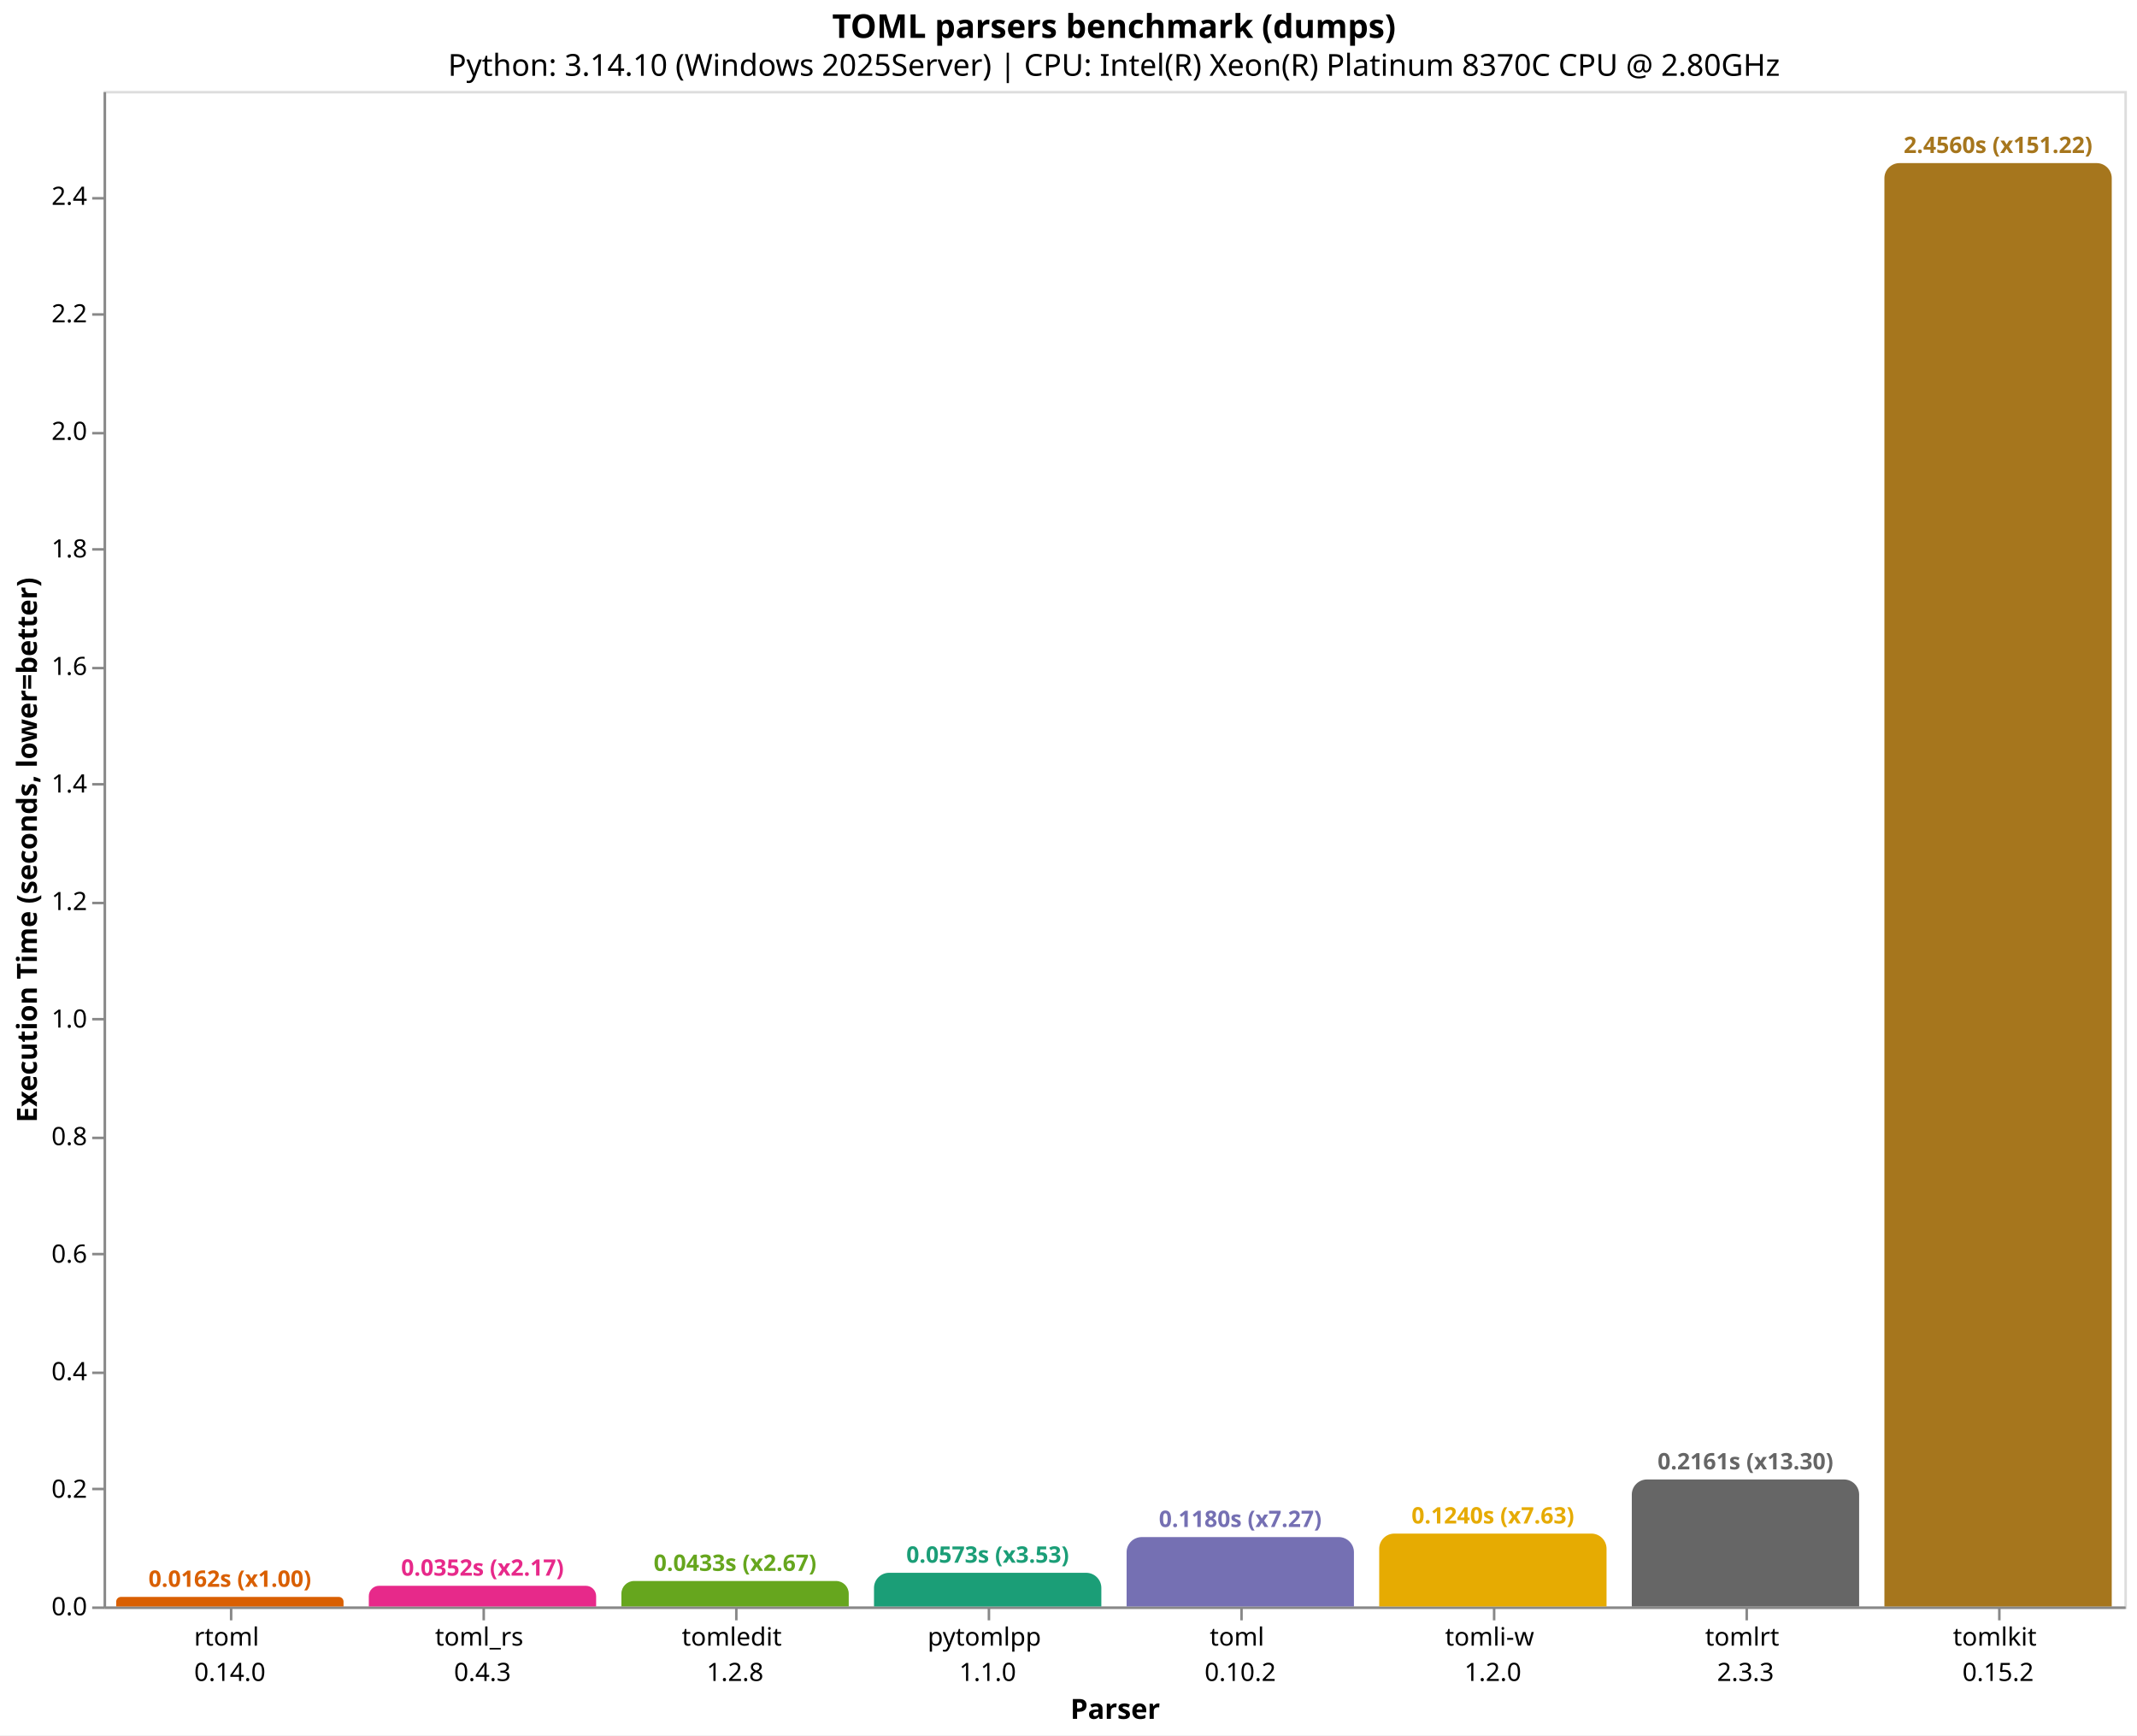
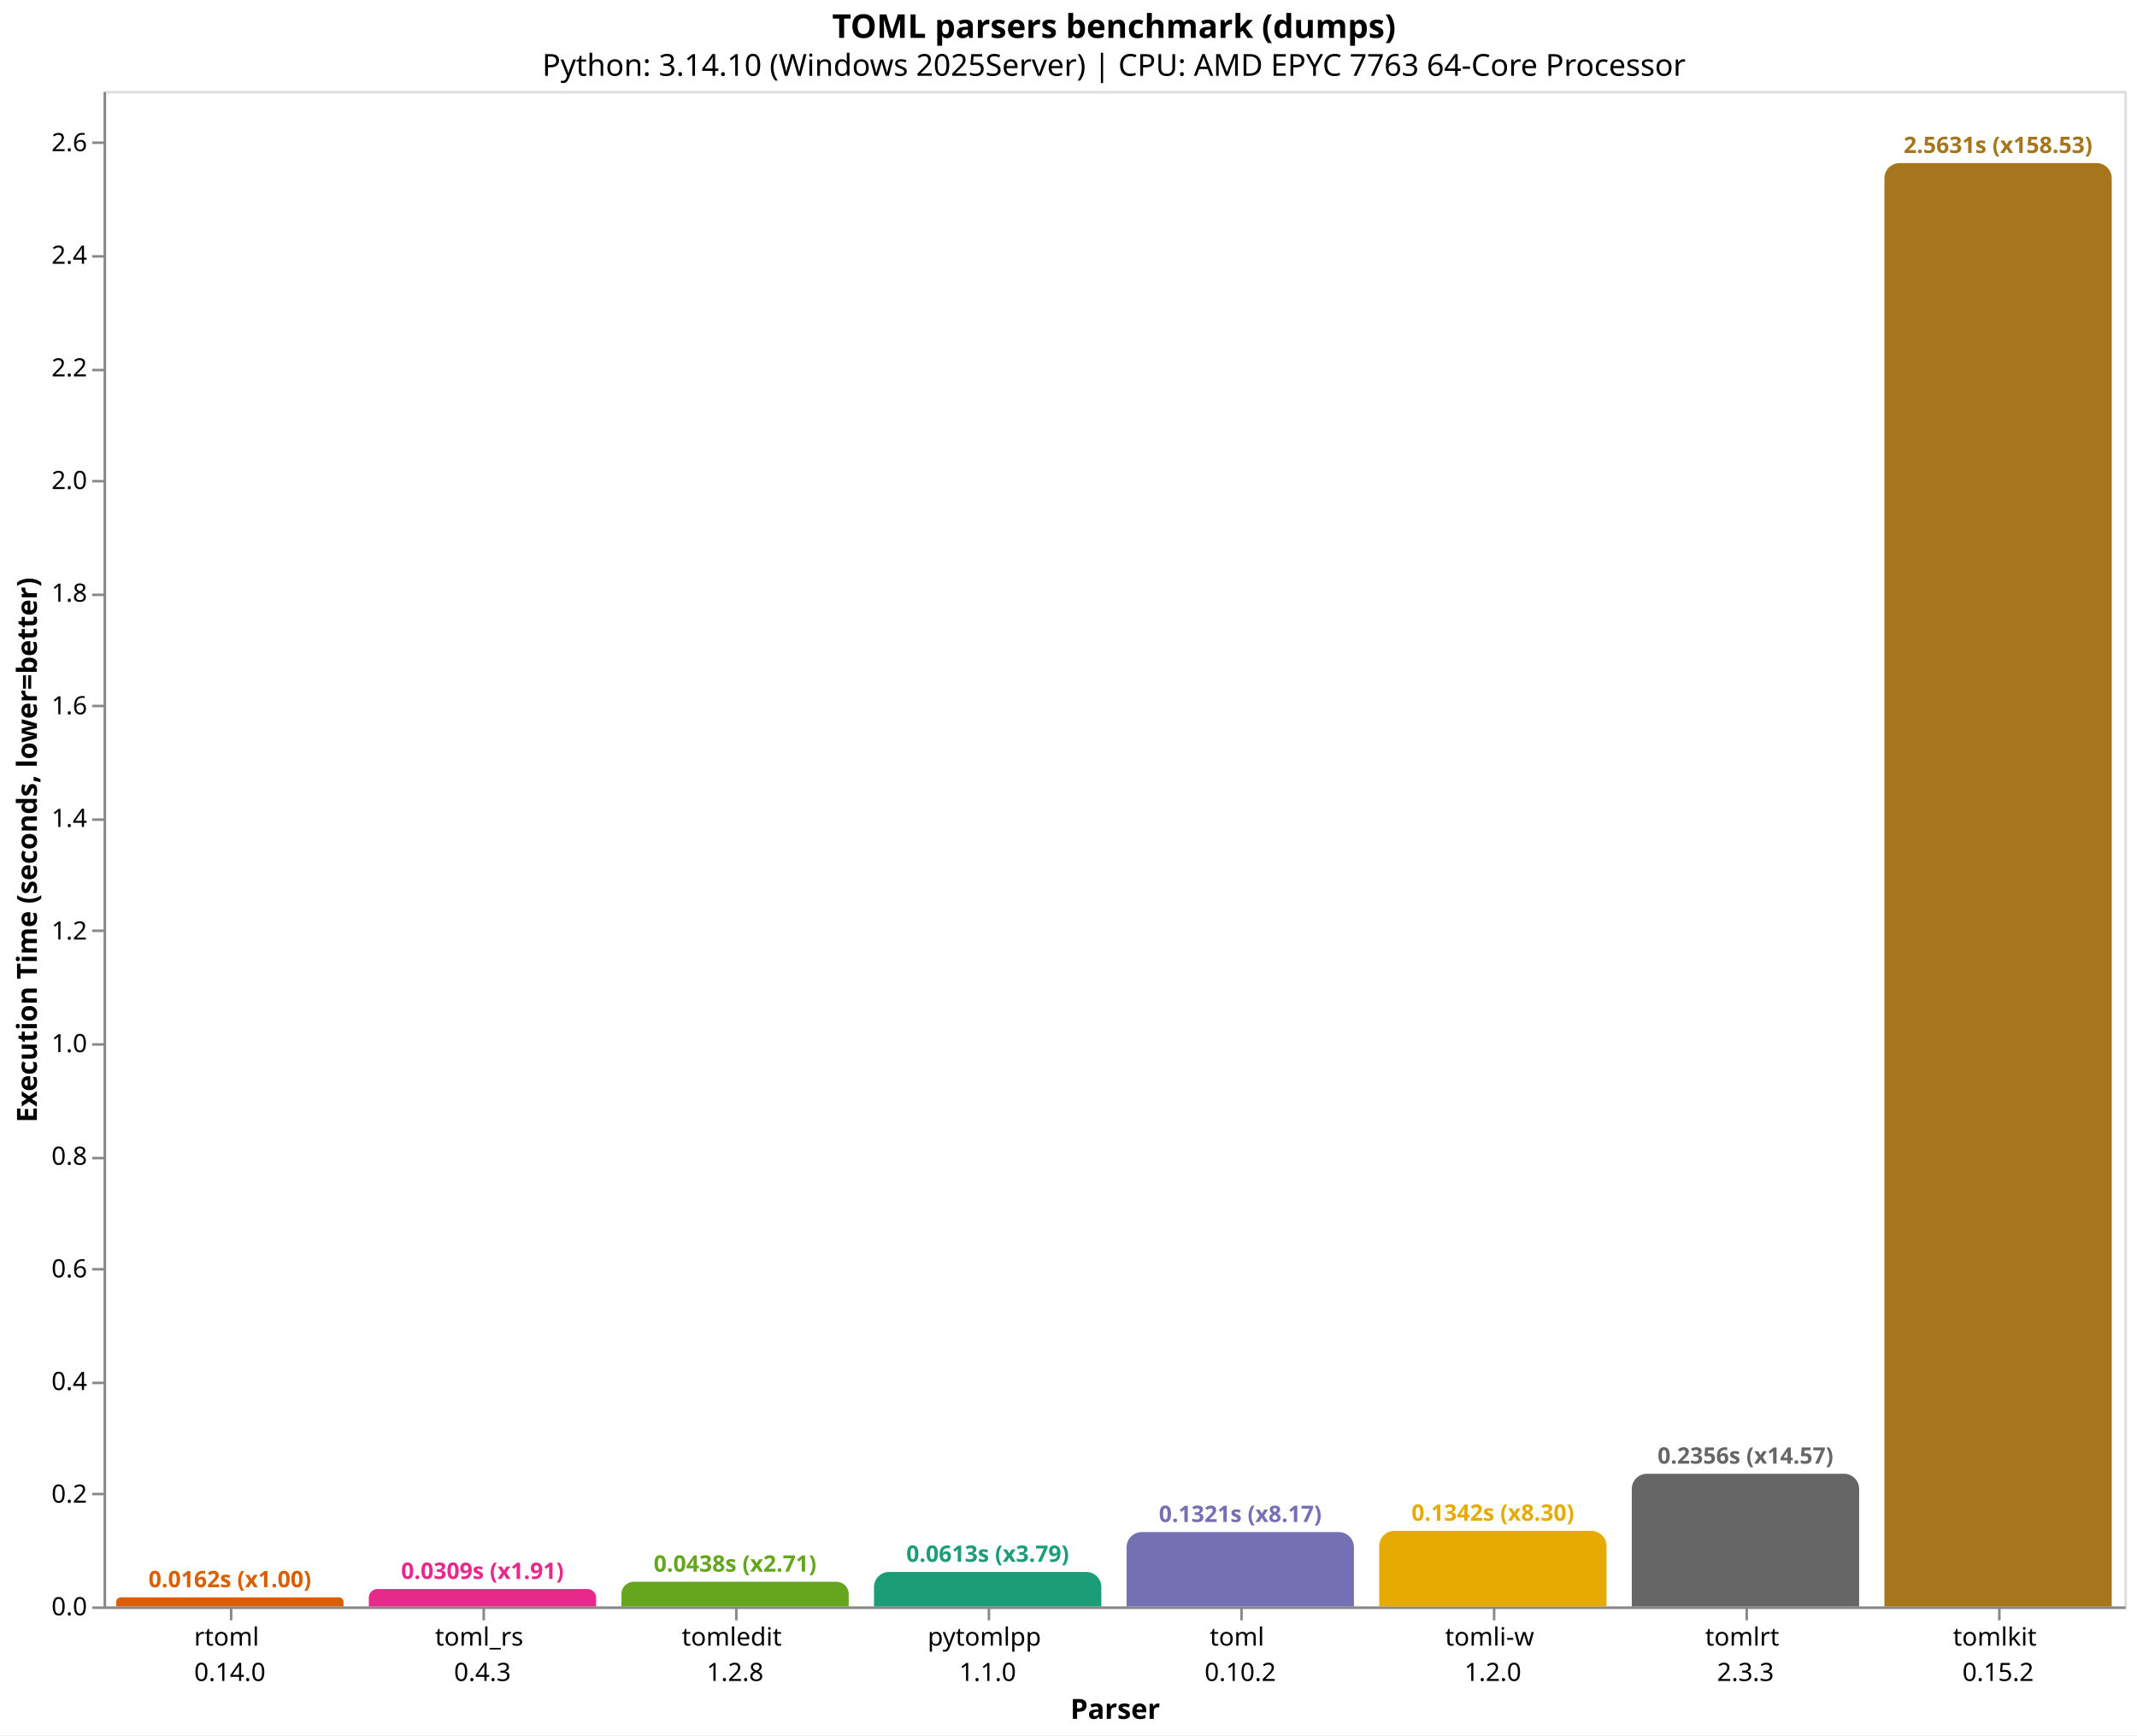
<svg xmlns="http://www.w3.org/2000/svg" version="1.1" class="marks" width="846" height="687" viewBox="0 0 846 687">
  <rect width="846" height="687" fill="white" />
  <g fill="none" stroke-miterlimit="10" transform="translate(41,36)">
    <g class="mark-group role-frame root" role="graphics-object" aria-roledescription="group mark container">
      <g transform="translate(0,0)">
        <path class="background" aria-hidden="true" d="M0.5,0.5h800v600h-800Z" stroke="#ddd" />
        <g>
          <g class="mark-group role-axis" role="graphics-symbol" aria-roledescription="axis" aria-label="X-axis titled 'Parser' for a discrete scale with 8 values: rtoml&#10;0.14.0, toml_rs&#10;0.4.3, tomledit&#10;1.2.8, pytomlpp&#10;1.1.0, toml&#10;0.10.2, ending with tomlkit&#10;0.15.2">
            <g transform="translate(0.5,600.5)">
              <path class="background" aria-hidden="true" d="M0,0h0v0h0Z" pointer-events="none" />
              <g>
                <g class="mark-rule role-axis-tick" pointer-events="none">
                  <line transform="translate(50,0)" x2="0" y2="5" stroke="#888" stroke-width="1" opacity="1" />
                  <line transform="translate(150,0)" x2="0" y2="5" stroke="#888" stroke-width="1" opacity="1" />
                  <line transform="translate(250,0)" x2="0" y2="5" stroke="#888" stroke-width="1" opacity="1" />
                  <line transform="translate(350,0)" x2="0" y2="5" stroke="#888" stroke-width="1" opacity="1" />
                  <line transform="translate(450,0)" x2="0" y2="5" stroke="#888" stroke-width="1" opacity="1" />
                  <line transform="translate(550,0)" x2="0" y2="5" stroke="#888" stroke-width="1" opacity="1" />
                  <line transform="translate(650,0)" x2="0" y2="5" stroke="#888" stroke-width="1" opacity="1" />
                  <line transform="translate(750,0)" x2="0" y2="5" stroke="#888" stroke-width="1" opacity="1" />
                </g>
                <g class="mark-text role-axis-label" pointer-events="none">
                  <text text-anchor="middle" transform="translate(49.5,15)" font-family="sans-serif" font-size="10px" fill="#000" opacity="1">
                    <tspan>rtoml</tspan>
                    <tspan x="0" dy="14">0.14.0</tspan>
                  </text>
                  <text text-anchor="middle" transform="translate(149.5,15)" font-family="sans-serif" font-size="10px" fill="#000" opacity="1">
                    <tspan>toml_rs</tspan>
                    <tspan x="0" dy="14">0.4.3</tspan>
                  </text>
                  <text text-anchor="middle" transform="translate(249.5,15)" font-family="sans-serif" font-size="10px" fill="#000" opacity="1">
                    <tspan>tomledit</tspan>
                    <tspan x="0" dy="14">1.2.8</tspan>
                  </text>
                  <text text-anchor="middle" transform="translate(349.5,15)" font-family="sans-serif" font-size="10px" fill="#000" opacity="1">
                    <tspan>pytomlpp</tspan>
                    <tspan x="0" dy="14">1.1.0</tspan>
                  </text>
                  <text text-anchor="middle" transform="translate(449.5,15)" font-family="sans-serif" font-size="10px" fill="#000" opacity="1">
                    <tspan>toml</tspan>
                    <tspan x="0" dy="14">0.10.2</tspan>
                  </text>
                  <text text-anchor="middle" transform="translate(549.5,15)" font-family="sans-serif" font-size="10px" fill="#000" opacity="1">
                    <tspan>tomli-w</tspan>
                    <tspan x="0" dy="14">1.2.0</tspan>
                  </text>
                  <text text-anchor="middle" transform="translate(649.5,15)" font-family="sans-serif" font-size="10px" fill="#000" opacity="1">
                    <tspan>tomlrt</tspan>
                    <tspan x="0" dy="14">2.3.3</tspan>
                  </text>
                  <text text-anchor="middle" transform="translate(749.5,15)" font-family="sans-serif" font-size="10px" fill="#000" opacity="1">
                    <tspan>tomlkit</tspan>
                    <tspan x="0" dy="14">0.15.2</tspan>
                  </text>
                </g>
                <g class="mark-rule role-axis-domain" pointer-events="none">
                  <line transform="translate(0,0)" x2="800" y2="0" stroke="#888" stroke-width="1" opacity="1" />
                </g>
                <g class="mark-text role-axis-title" pointer-events="none">
                  <text text-anchor="middle" transform="translate(400,44)" font-family="sans-serif" font-size="11px" font-weight="bold" fill="#000" opacity="1">Parser</text>
                </g>
              </g>
              <path class="foreground" aria-hidden="true" d="" pointer-events="none" display="none" />
            </g>
          </g>
-           <g class="mark-group role-axis" role="graphics-symbol" aria-roledescription="axis" aria-label="Y-axis titled 'Execution Time (seconds, lower=better)' for a linear scale with values from 0.0 to 2.6">
+           <g class="mark-group role-axis" role="graphics-symbol" aria-roledescription="axis" aria-label="Y-axis titled 'Execution Time (seconds, lower=better)' for a linear scale with values from 0.0 to 2.7">
            <g transform="translate(0.5,0.5)">
              <path class="background" aria-hidden="true" d="M0,0h0v0h0Z" pointer-events="none" />
              <g>
                <g class="mark-rule role-axis-tick" pointer-events="none">
                  <line transform="translate(0,600)" x2="-5" y2="0" stroke="#888" stroke-width="1" opacity="1" />
-                   <line transform="translate(0,553)" x2="-5" y2="0" stroke="#888" stroke-width="1" opacity="1" />
-                   <line transform="translate(0,507)" x2="-5" y2="0" stroke="#888" stroke-width="1" opacity="1" />
-                   <line transform="translate(0,460)" x2="-5" y2="0" stroke="#888" stroke-width="1" opacity="1" />
-                   <line transform="translate(0,414)" x2="-5" y2="0" stroke="#888" stroke-width="1" opacity="1" />
-                   <line transform="translate(0,367)" x2="-5" y2="0" stroke="#888" stroke-width="1" opacity="1" />
-                   <line transform="translate(0,321)" x2="-5" y2="0" stroke="#888" stroke-width="1" opacity="1" />
-                   <line transform="translate(0,274)" x2="-5" y2="0" stroke="#888" stroke-width="1" opacity="1" />
-                   <line transform="translate(0,228)" x2="-5" y2="0" stroke="#888" stroke-width="1" opacity="1" />
-                   <line transform="translate(0,181)" x2="-5" y2="0" stroke="#888" stroke-width="1" opacity="1" />
-                   <line transform="translate(0,135)" x2="-5" y2="0" stroke="#888" stroke-width="1" opacity="1" />
-                   <line transform="translate(0,88)" x2="-5" y2="0" stroke="#888" stroke-width="1" opacity="1" />
-                   <line transform="translate(0,42)" x2="-5" y2="0" stroke="#888" stroke-width="1" opacity="1" />
+                   <line transform="translate(0,555)" x2="-5" y2="0" stroke="#888" stroke-width="1" opacity="1" />
+                   <line transform="translate(0,511)" x2="-5" y2="0" stroke="#888" stroke-width="1" opacity="1" />
+                   <line transform="translate(0,466)" x2="-5" y2="0" stroke="#888" stroke-width="1" opacity="1" />
+                   <line transform="translate(0,422)" x2="-5" y2="0" stroke="#888" stroke-width="1" opacity="1" />
+                   <line transform="translate(0,377)" x2="-5" y2="0" stroke="#888" stroke-width="1" opacity="1" />
+                   <line transform="translate(0,332)" x2="-5" y2="0" stroke="#888" stroke-width="1" opacity="1" />
+                   <line transform="translate(0,288)" x2="-5" y2="0" stroke="#888" stroke-width="1" opacity="1" />
+                   <line transform="translate(0,243)" x2="-5" y2="0" stroke="#888" stroke-width="1" opacity="1" />
+                   <line transform="translate(0,199)" x2="-5" y2="0" stroke="#888" stroke-width="1" opacity="1" />
+                   <line transform="translate(0,154)" x2="-5" y2="0" stroke="#888" stroke-width="1" opacity="1" />
+                   <line transform="translate(0,110)" x2="-5" y2="0" stroke="#888" stroke-width="1" opacity="1" />
+                   <line transform="translate(0,65)" x2="-5" y2="0" stroke="#888" stroke-width="1" opacity="1" />
+                   <line transform="translate(0,20)" x2="-5" y2="0" stroke="#888" stroke-width="1" opacity="1" />
                </g>
                <g class="mark-text role-axis-label" pointer-events="none">
                  <text text-anchor="end" transform="translate(-7,603)" font-family="sans-serif" font-size="10px" fill="#000" opacity="1">0.0</text>
-                   <text text-anchor="end" transform="translate(-7,556.4664)" font-family="sans-serif" font-size="10px" fill="#000" opacity="1">0.2</text>
-                   <text text-anchor="end" transform="translate(-7,509.9327)" font-family="sans-serif" font-size="10px" fill="#000" opacity="1">0.4</text>
-                   <text text-anchor="end" transform="translate(-7,463.3991)" font-family="sans-serif" font-size="10px" fill="#000" opacity="1">0.6</text>
-                   <text text-anchor="end" transform="translate(-7,416.8655)" font-family="sans-serif" font-size="10px" fill="#000" opacity="1">0.8</text>
-                   <text text-anchor="end" transform="translate(-7,370.3318)" font-family="sans-serif" font-size="10px" fill="#000" opacity="1">1.0</text>
-                   <text text-anchor="end" transform="translate(-7,323.7982)" font-family="sans-serif" font-size="10px" fill="#000" opacity="1">1.2</text>
-                   <text text-anchor="end" transform="translate(-7,277.2646)" font-family="sans-serif" font-size="10px" fill="#000" opacity="1">1.4</text>
-                   <text text-anchor="end" transform="translate(-7,230.7309)" font-family="sans-serif" font-size="10px" fill="#000" opacity="1">1.6</text>
-                   <text text-anchor="end" transform="translate(-7,184.1973)" font-family="sans-serif" font-size="10px" fill="#000" opacity="1">1.8</text>
-                   <text text-anchor="end" transform="translate(-7,137.6637)" font-family="sans-serif" font-size="10px" fill="#000" opacity="1">2.0</text>
-                   <text text-anchor="end" transform="translate(-7,91.13006)" font-family="sans-serif" font-size="10px" fill="#000" opacity="1">2.2</text>
-                   <text text-anchor="end" transform="translate(-7,44.59642)" font-family="sans-serif" font-size="10px" fill="#000" opacity="1">2.4</text>
+                   <text text-anchor="end" transform="translate(-7,558.4114)" font-family="sans-serif" font-size="10px" fill="#000" opacity="1">0.2</text>
+                   <text text-anchor="end" transform="translate(-7,513.8229)" font-family="sans-serif" font-size="10px" fill="#000" opacity="1">0.4</text>
+                   <text text-anchor="end" transform="translate(-7,469.2343)" font-family="sans-serif" font-size="10px" fill="#000" opacity="1">0.6</text>
+                   <text text-anchor="end" transform="translate(-7,424.6457)" font-family="sans-serif" font-size="10px" fill="#000" opacity="1">0.8</text>
+                   <text text-anchor="end" transform="translate(-7,380.0572)" font-family="sans-serif" font-size="10px" fill="#000" opacity="1">1.0</text>
+                   <text text-anchor="end" transform="translate(-7,335.4686)" font-family="sans-serif" font-size="10px" fill="#000" opacity="1">1.2</text>
+                   <text text-anchor="end" transform="translate(-7,290.88)" font-family="sans-serif" font-size="10px" fill="#000" opacity="1">1.4</text>
+                   <text text-anchor="end" transform="translate(-7,246.2915)" font-family="sans-serif" font-size="10px" fill="#000" opacity="1">1.6</text>
+                   <text text-anchor="end" transform="translate(-7,201.7029)" font-family="sans-serif" font-size="10px" fill="#000" opacity="1">1.8</text>
+                   <text text-anchor="end" transform="translate(-7,157.1143)" font-family="sans-serif" font-size="10px" fill="#000" opacity="1">2.0</text>
+                   <text text-anchor="end" transform="translate(-7,112.5258)" font-family="sans-serif" font-size="10px" fill="#000" opacity="1">2.2</text>
+                   <text text-anchor="end" transform="translate(-7,67.9372)" font-family="sans-serif" font-size="10px" fill="#000" opacity="1">2.4</text>
+                   <text text-anchor="end" transform="translate(-7,23.34863)" font-family="sans-serif" font-size="10px" fill="#000" opacity="1">2.6</text>
                </g>
                <g class="mark-rule role-axis-domain" pointer-events="none">
                  <line transform="translate(0,600)" x2="0" y2="-600" stroke="#888" stroke-width="1" opacity="1" />
                </g>
                <g class="mark-text role-axis-title" pointer-events="none">
                  <text text-anchor="middle" transform="translate(-24.90137,300) rotate(-90) translate(0,-2)" font-family="sans-serif" font-size="11px" font-weight="bold" fill="#000" opacity="1">Execution Time (seconds, lower=better)</text>
                </g>
              </g>
              <path class="foreground" aria-hidden="true" d="" pointer-events="none" display="none" />
            </g>
          </g>
          <g class="mark-group role-scope" role="graphics-object" aria-roledescription="group mark container">
-             <g transform="translate(5,596.2213)">
-               <path class="background" aria-hidden="true" d="M1.889,0L88.111,0C89.153,0,90,0.847,90,1.889L90,3.779C90,3.779,90,3.779,90,3.779L0,3.779C0,3.779,0,3.779,0,3.779L0,1.889C0,0.847,0.847,0,1.889,0Z" />
+             <g transform="translate(5,596.3955)">
+               <path class="background" aria-hidden="true" d="M1.802,0L88.198,0C89.192,0,90,0.808,90,1.802L90,3.604C90,3.604,90,3.604,90,3.604L0,3.604C0,3.604,0,3.604,0,3.604L0,1.802C0,0.808,0.808,0,1.802,0Z" />
              <g clip-path="url(#clip9)">
                <g class="mark-group role-scope" role="graphics-object" aria-roledescription="group mark container">
-                   <g transform="translate(0,-596.2213)">
-                     <path class="background" aria-hidden="true" d="M0,0h90v0h-90Z" />
-                     <g>
-                       <g class="mark-rect role-mark layer_0_marks" role="graphics-object" aria-roledescription="rect mark container">
-                         <path aria-label="Parser: rtoml&#10;0.14.0; Execution Time (seconds, lower=better): 0.0162408; parser: rtoml; Execution Time (s): 0.0162; Slowdown: 1.00" role="graphics-symbol" aria-roledescription="bar" d="M0,596.221h90v3.779h-90Z" fill="#d95f02" />
-                       </g>
-                     </g>
-                     <path class="foreground" aria-hidden="true" d="" display="none" />
-                   </g>
-                 </g>
-               </g>
-               <path class="foreground" aria-hidden="true" d="" display="none" />
-             </g>
-             <g transform="translate(105,591.8164)">
-               <path class="background" aria-hidden="true" d="M4.092,0L85.908,0C88.167,0,90,1.833,90,4.092L90,8.184C90,8.184,90,8.184,90,8.184L0,8.184C0,8.184,0,8.184,0,8.184L0,4.092C0,1.833,1.833,0,4.092,0Z" />
+                   <g transform="translate(0,-596.3955)">
+                     <path class="background" aria-hidden="true" d="M0,0h90v0h-90Z" />
+                     <g>
+                       <g class="mark-rect role-mark layer_0_marks" role="graphics-object" aria-roledescription="rect mark container">
+                         <path aria-label="Parser: rtoml&#10;0.14.0; Execution Time (seconds, lower=better): 0.0161677; parser: rtoml; Execution Time (s): 0.0162; Slowdown: 1.00" role="graphics-symbol" aria-roledescription="bar" d="M0,596.396h90v3.604h-90Z" fill="#d95f02" />
+                       </g>
+                     </g>
+                     <path class="foreground" aria-hidden="true" d="" display="none" />
+                   </g>
+                 </g>
+               </g>
+               <path class="foreground" aria-hidden="true" d="" display="none" />
+             </g>
+             <g transform="translate(105,593.1035)">
+               <path class="background" aria-hidden="true" d="M3.448,0L86.552,0C88.455,0,90,1.545,90,3.448L90,6.897C90,6.897,90,6.897,90,6.897L0,6.897C0,6.897,0,6.897,0,6.897L0,3.448C0,1.545,1.545,0,3.448,0Z" />
              <g clip-path="url(#clip10)">
                <g class="mark-group role-scope" role="graphics-object" aria-roledescription="group mark container">
-                   <g transform="translate(0,-591.8164)">
-                     <path class="background" aria-hidden="true" d="M0,0h90v0h-90Z" />
-                     <g>
-                       <g class="mark-rect role-mark layer_0_marks" role="graphics-object" aria-roledescription="rect mark container">
-                         <path aria-label="Parser: toml_rs&#10;0.4.3; Execution Time (seconds, lower=better): 0.0351728; parser: toml_rs; Execution Time (s): 0.0352; Slowdown: 2.17" role="graphics-symbol" aria-roledescription="bar" d="M0,591.816h90v8.184h-90Z" fill="#e7298a" />
-                       </g>
-                     </g>
-                     <path class="foreground" aria-hidden="true" d="" display="none" />
-                   </g>
-                 </g>
-               </g>
-               <path class="foreground" aria-hidden="true" d="" display="none" />
-             </g>
-             <g transform="translate(205,589.9226)">
-               <path class="background" aria-hidden="true" d="M5.039,0L84.961,0C87.742,0,90,2.258,90,5.039L90,10.077C90,10.077,90,10.077,90,10.077L0,10.077C0,10.077,0,10.077,0,10.077L0,5.039C0,2.258,2.258,0,5.039,0Z" />
+                   <g transform="translate(0,-593.1035)">
+                     <path class="background" aria-hidden="true" d="M0,0h90v0h-90Z" />
+                     <g>
+                       <g class="mark-rect role-mark layer_0_marks" role="graphics-object" aria-roledescription="rect mark container">
+                         <path aria-label="Parser: toml_rs&#10;0.4.3; Execution Time (seconds, lower=better): 0.030934; parser: toml_rs; Execution Time (s): 0.0309; Slowdown: 1.91" role="graphics-symbol" aria-roledescription="bar" d="M0,593.103h90v6.897h-90Z" fill="#e7298a" />
+                       </g>
+                     </g>
+                     <path class="foreground" aria-hidden="true" d="" display="none" />
+                   </g>
+                 </g>
+               </g>
+               <path class="foreground" aria-hidden="true" d="" display="none" />
+             </g>
+             <g transform="translate(205,590.2257)">
+               <path class="background" aria-hidden="true" d="M4.887,0L85.113,0C87.81,0,90,2.19,90,4.887L90,9.774C90,9.774,90,9.774,90,9.774L0,9.774C0,9.774,0,9.774,0,9.774L0,4.887C0,2.19,2.19,0,4.887,0Z" />
              <g clip-path="url(#clip11)">
                <g class="mark-group role-scope" role="graphics-object" aria-roledescription="group mark container">
-                   <g transform="translate(0,-589.9226)">
-                     <path class="background" aria-hidden="true" d="M0,0h90v0h-90Z" />
-                     <g>
-                       <g class="mark-rect role-mark layer_0_marks" role="graphics-object" aria-roledescription="rect mark container">
-                         <path aria-label="Parser: tomledit&#10;1.2.8; Execution Time (seconds, lower=better): 0.0433124; parser: tomledit; Execution Time (s): 0.0433; Slowdown: 2.67" role="graphics-symbol" aria-roledescription="bar" d="M0,589.923h90v10.077h-90Z" fill="#66a61e" />
-                       </g>
-                     </g>
-                     <path class="foreground" aria-hidden="true" d="" display="none" />
-                   </g>
-                 </g>
-               </g>
-               <path class="foreground" aria-hidden="true" d="" display="none" />
-             </g>
-             <g transform="translate(305,586.677)">
-               <path class="background" aria-hidden="true" d="M6,0L84,0C87.311,0,90,2.689,90,6L90,13.323C90,13.323,90,13.323,90,13.323L0,13.323C0,13.323,0,13.323,0,13.323L0,6C0,2.689,2.689,0,6,0Z" />
+                   <g transform="translate(0,-590.2257)">
+                     <path class="background" aria-hidden="true" d="M0,0h90v0h-90Z" />
+                     <g>
+                       <g class="mark-rect role-mark layer_0_marks" role="graphics-object" aria-roledescription="rect mark container">
+                         <path aria-label="Parser: tomledit&#10;1.2.8; Execution Time (seconds, lower=better): 0.0438423; parser: tomledit; Execution Time (s): 0.0438; Slowdown: 2.71" role="graphics-symbol" aria-roledescription="bar" d="M0,590.226h90v9.774h-90Z" fill="#66a61e" />
+                       </g>
+                     </g>
+                     <path class="foreground" aria-hidden="true" d="" display="none" />
+                   </g>
+                 </g>
+               </g>
+               <path class="foreground" aria-hidden="true" d="" display="none" />
+             </g>
+             <g transform="translate(305,586.3318)">
+               <path class="background" aria-hidden="true" d="M6,0L84,0C87.311,0,90,2.689,90,6L90,13.668C90,13.668,90,13.668,90,13.668L0,13.668C0,13.668,0,13.668,0,13.668L0,6C0,2.689,2.689,0,6,0Z" />
              <g clip-path="url(#clip12)">
                <g class="mark-group role-scope" role="graphics-object" aria-roledescription="group mark container">
-                   <g transform="translate(0,-586.677)">
-                     <path class="background" aria-hidden="true" d="M0,0h90v0h-90Z" />
-                     <g>
-                       <g class="mark-rect role-mark layer_0_marks" role="graphics-object" aria-roledescription="rect mark container">
-                         <path aria-label="Parser: pytomlpp&#10;1.1.0; Execution Time (seconds, lower=better): 0.0572616; parser: pytomlpp; Execution Time (s): 0.0573; Slowdown: 3.53" role="graphics-symbol" aria-roledescription="bar" d="M0,586.677h90v13.323h-90Z" fill="#1b9e77" />
-                       </g>
-                     </g>
-                     <path class="foreground" aria-hidden="true" d="" display="none" />
-                   </g>
-                 </g>
-               </g>
-               <path class="foreground" aria-hidden="true" d="" display="none" />
-             </g>
-             <g transform="translate(405,572.5362)">
-               <path class="background" aria-hidden="true" d="M6,0L84,0C87.311,0,90,2.689,90,6L90,27.464C90,27.464,90,27.464,90,27.464L0,27.464C0,27.464,0,27.464,0,27.464L0,6C0,2.689,2.689,0,6,0Z" />
+                   <g transform="translate(0,-586.3318)">
+                     <path class="background" aria-hidden="true" d="M0,0h90v0h-90Z" />
+                     <g>
+                       <g class="mark-rect role-mark layer_0_marks" role="graphics-object" aria-roledescription="rect mark container">
+                         <path aria-label="Parser: pytomlpp&#10;1.1.0; Execution Time (seconds, lower=better): 0.0613082; parser: pytomlpp; Execution Time (s): 0.0613; Slowdown: 3.79" role="graphics-symbol" aria-roledescription="bar" d="M0,586.332h90v13.668h-90Z" fill="#1b9e77" />
+                       </g>
+                     </g>
+                     <path class="foreground" aria-hidden="true" d="" display="none" />
+                   </g>
+                 </g>
+               </g>
+               <path class="foreground" aria-hidden="true" d="" display="none" />
+             </g>
+             <g transform="translate(405,570.5573)">
+               <path class="background" aria-hidden="true" d="M6,0L84,0C87.311,0,90,2.689,90,6L90,29.443C90,29.443,90,29.443,90,29.443L0,29.443C0,29.443,0,29.443,0,29.443L0,6C0,2.689,2.689,0,6,0Z" />
              <g clip-path="url(#clip13)">
                <g class="mark-group role-scope" role="graphics-object" aria-roledescription="group mark container">
-                   <g transform="translate(0,-572.5362)">
-                     <path class="background" aria-hidden="true" d="M0,0h90v0h-90Z" />
-                     <g>
-                       <g class="mark-rect role-mark layer_0_marks" role="graphics-object" aria-roledescription="rect mark container">
-                         <path aria-label="Parser: toml&#10;0.10.2; Execution Time (seconds, lower=better): 0.1180386; parser: toml; Execution Time (s): 0.1180; Slowdown: 7.27" role="graphics-symbol" aria-roledescription="bar" d="M0,572.536h90v27.464h-90Z" fill="#7570b3" />
-                       </g>
-                     </g>
-                     <path class="foreground" aria-hidden="true" d="" display="none" />
-                   </g>
-                 </g>
-               </g>
-               <path class="foreground" aria-hidden="true" d="" display="none" />
-             </g>
-             <g transform="translate(505,571.1551)">
-               <path class="background" aria-hidden="true" d="M6,0L84,0C87.311,0,90,2.689,90,6L90,28.845C90,28.845,90,28.845,90,28.845L0,28.845C0,28.845,0,28.845,0,28.845L0,6C0,2.689,2.689,0,6,0Z" />
+                   <g transform="translate(0,-570.5573)">
+                     <path class="background" aria-hidden="true" d="M0,0h90v0h-90Z" />
+                     <g>
+                       <g class="mark-rect role-mark layer_0_marks" role="graphics-object" aria-roledescription="rect mark container">
+                         <path aria-label="Parser: toml&#10;0.10.2; Execution Time (seconds, lower=better): 0.132064; parser: toml; Execution Time (s): 0.1321; Slowdown: 8.17" role="graphics-symbol" aria-roledescription="bar" d="M0,570.557h90v29.443h-90Z" fill="#7570b3" />
+                       </g>
+                     </g>
+                     <path class="foreground" aria-hidden="true" d="" display="none" />
+                   </g>
+                 </g>
+               </g>
+               <path class="foreground" aria-hidden="true" d="" display="none" />
+             </g>
+             <g transform="translate(505,570.0723)">
+               <path class="background" aria-hidden="true" d="M6,0L84,0C87.311,0,90,2.689,90,6L90,29.928C90,29.928,90,29.928,90,29.928L0,29.928C0,29.928,0,29.928,0,29.928L0,6C0,2.689,2.689,0,6,0Z" />
              <g clip-path="url(#clip14)">
                <g class="mark-group role-scope" role="graphics-object" aria-roledescription="group mark container">
-                   <g transform="translate(0,-571.1551)">
-                     <path class="background" aria-hidden="true" d="M0,0h90v0h-90Z" />
-                     <g>
-                       <g class="mark-rect role-mark layer_0_marks" role="graphics-object" aria-roledescription="rect mark container">
-                         <path aria-label="Parser: tomli-w&#10;1.2.0; Execution Time (seconds, lower=better): 0.1239746; parser: tomli-w; Execution Time (s): 0.1240; Slowdown: 7.63" role="graphics-symbol" aria-roledescription="bar" d="M0,571.155h90v28.845h-90Z" fill="#e6ab02" />
-                       </g>
-                     </g>
-                     <path class="foreground" aria-hidden="true" d="" display="none" />
-                   </g>
-                 </g>
-               </g>
-               <path class="foreground" aria-hidden="true" d="" display="none" />
-             </g>
-             <g transform="translate(605,549.7295)">
-               <path class="background" aria-hidden="true" d="M6,0L84,0C87.311,0,90,2.689,90,6L90,50.271C90,50.271,90,50.271,90,50.271L0,50.271C0,50.271,0,50.271,0,50.271L0,6C0,2.689,2.689,0,6,0Z" />
+                   <g transform="translate(0,-570.0723)">
+                     <path class="background" aria-hidden="true" d="M0,0h90v0h-90Z" />
+                     <g>
+                       <g class="mark-rect role-mark layer_0_marks" role="graphics-object" aria-roledescription="rect mark container">
+                         <path aria-label="Parser: tomli-w&#10;1.2.0; Execution Time (seconds, lower=better): 0.1342394; parser: tomli-w; Execution Time (s): 0.1342; Slowdown: 8.30" role="graphics-symbol" aria-roledescription="bar" d="M0,570.072h90v29.928h-90Z" fill="#e6ab02" />
+                       </g>
+                     </g>
+                     <path class="foreground" aria-hidden="true" d="" display="none" />
+                   </g>
+                 </g>
+               </g>
+               <path class="foreground" aria-hidden="true" d="" display="none" />
+             </g>
+             <g transform="translate(605,547.4705)">
+               <path class="background" aria-hidden="true" d="M6,0L84,0C87.311,0,90,2.689,90,6L90,52.53C90,52.53,90,52.53,90,52.53L0,52.53C0,52.53,0,52.53,0,52.53L0,6C0,2.689,2.689,0,6,0Z" />
              <g clip-path="url(#clip15)">
                <g class="mark-group role-scope" role="graphics-object" aria-roledescription="group mark container">
-                   <g transform="translate(0,-549.7295)">
-                     <path class="background" aria-hidden="true" d="M0,0h90v0h-90Z" />
-                     <g>
-                       <g class="mark-rect role-mark layer_0_marks" role="graphics-object" aria-roledescription="rect mark container">
-                         <path aria-label="Parser: tomlrt&#10;2.3.3; Execution Time (seconds, lower=better): 0.2160611; parser: tomlrt; Execution Time (s): 0.2161; Slowdown: 13.30" role="graphics-symbol" aria-roledescription="bar" d="M0,549.729h90v50.271h-90Z" fill="#666666" />
+                   <g transform="translate(0,-547.4705)">
+                     <path class="background" aria-hidden="true" d="M0,0h90v0h-90Z" />
+                     <g>
+                       <g class="mark-rect role-mark layer_0_marks" role="graphics-object" aria-roledescription="rect mark container">
+                         <path aria-label="Parser: tomlrt&#10;2.3.3; Execution Time (seconds, lower=better): 0.2356189; parser: tomlrt; Execution Time (s): 0.2356; Slowdown: 14.57" role="graphics-symbol" aria-roledescription="bar" d="M0,547.47h90v52.53h-90Z" fill="#666666" />
                      </g>
                    </g>
                    <path class="foreground" aria-hidden="true" d="" display="none" />
                  </g>
                </g>
              </g>
              <path class="foreground" aria-hidden="true" d="" display="none" />
            </g>
            <g transform="translate(705,28.57143)">
              <path class="background" aria-hidden="true" d="M6,0L84,0C87.311,0,90,2.689,90,6L90,571.429C90,571.429,90,571.429,90,571.429L0,571.429C0,571.429,0,571.429,0,571.429L0,6C0,2.689,2.689,0,6,0Z" />
              <g clip-path="url(#clip16)">
                <g class="mark-group role-scope" role="graphics-object" aria-roledescription="group mark container">
                  <g transform="translate(0,-28.57143)">
                    <path class="background" aria-hidden="true" d="M0,0h90v0h-90Z" />
                    <g>
                      <g class="mark-rect role-mark layer_0_marks" role="graphics-object" aria-roledescription="rect mark container">
-                         <path aria-label="Parser: tomlkit&#10;0.15.2; Execution Time (seconds, lower=better): 2.455981; parser: tomlkit; Execution Time (s): 2.4560; Slowdown: 151.22" role="graphics-symbol" aria-roledescription="bar" d="M0,28.571h90v571.429h-90Z" fill="#a6761d" />
+                         <path aria-label="Parser: tomlkit&#10;0.15.2; Execution Time (seconds, lower=better): 2.563117; parser: tomlkit; Execution Time (s): 2.5631; Slowdown: 158.53" role="graphics-symbol" aria-roledescription="bar" d="M0,28.571h90v571.429h-90Z" fill="#a6761d" />
                      </g>
                    </g>
                    <path class="foreground" aria-hidden="true" d="" display="none" />
                  </g>
                </g>
              </g>
              <path class="foreground" aria-hidden="true" d="" display="none" />
            </g>
          </g>
          <g class="mark-text role-mark layer_1_marks" role="graphics-object" aria-roledescription="text mark container">
-             <text aria-label="Parser: rtoml&#10;0.14.0; Execution Time (seconds, lower=better): 0.0162408; parser: rtoml; label: 0.0162s (x1.00); Execution Time (s): 0.0162; Slowdown: 1.00" role="graphics-symbol" aria-roledescription="text mark" text-anchor="middle" transform="translate(50,592.2213)" font-family="sans-serif" font-size="9px" font-weight="bold" fill="#d95f02">0.0162s (x1.00)</text>
-             <text aria-label="Parser: toml_rs&#10;0.4.3; Execution Time (seconds, lower=better): 0.0351728; parser: toml_rs; label: 0.0352s (x2.17); Execution Time (s): 0.0352; Slowdown: 2.17" role="graphics-symbol" aria-roledescription="text mark" text-anchor="middle" transform="translate(150,587.8164)" font-family="sans-serif" font-size="9px" font-weight="bold" fill="#e7298a">0.0352s (x2.17)</text>
-             <text aria-label="Parser: tomledit&#10;1.2.8; Execution Time (seconds, lower=better): 0.0433124; parser: tomledit; label: 0.0433s (x2.67); Execution Time (s): 0.0433; Slowdown: 2.67" role="graphics-symbol" aria-roledescription="text mark" text-anchor="middle" transform="translate(250,585.9226)" font-family="sans-serif" font-size="9px" font-weight="bold" fill="#66a61e">0.0433s (x2.67)</text>
-             <text aria-label="Parser: pytomlpp&#10;1.1.0; Execution Time (seconds, lower=better): 0.0572616; parser: pytomlpp; label: 0.0573s (x3.53); Execution Time (s): 0.0573; Slowdown: 3.53" role="graphics-symbol" aria-roledescription="text mark" text-anchor="middle" transform="translate(350,582.677)" font-family="sans-serif" font-size="9px" font-weight="bold" fill="#1b9e77">0.0573s (x3.53)</text>
-             <text aria-label="Parser: toml&#10;0.10.2; Execution Time (seconds, lower=better): 0.1180386; parser: toml; label: 0.1180s (x7.27); Execution Time (s): 0.1180; Slowdown: 7.27" role="graphics-symbol" aria-roledescription="text mark" text-anchor="middle" transform="translate(450,568.5362)" font-family="sans-serif" font-size="9px" font-weight="bold" fill="#7570b3">0.1180s (x7.27)</text>
-             <text aria-label="Parser: tomli-w&#10;1.2.0; Execution Time (seconds, lower=better): 0.1239746; parser: tomli-w; label: 0.1240s (x7.63); Execution Time (s): 0.1240; Slowdown: 7.63" role="graphics-symbol" aria-roledescription="text mark" text-anchor="middle" transform="translate(550,567.1551)" font-family="sans-serif" font-size="9px" font-weight="bold" fill="#e6ab02">0.1240s (x7.63)</text>
-             <text aria-label="Parser: tomlrt&#10;2.3.3; Execution Time (seconds, lower=better): 0.2160611; parser: tomlrt; label: 0.2161s (x13.30); Execution Time (s): 0.2161; Slowdown: 13.30" role="graphics-symbol" aria-roledescription="text mark" text-anchor="middle" transform="translate(650,545.7295)" font-family="sans-serif" font-size="9px" font-weight="bold" fill="#666666">0.2161s (x13.30)</text>
-             <text aria-label="Parser: tomlkit&#10;0.15.2; Execution Time (seconds, lower=better): 2.455981; parser: tomlkit; label: 2.4560s (x151.22); Execution Time (s): 2.4560; Slowdown: 151.22" role="graphics-symbol" aria-roledescription="text mark" text-anchor="middle" transform="translate(750,24.57143)" font-family="sans-serif" font-size="9px" font-weight="bold" fill="#a6761d">2.4560s (x151.22)</text>
+             <text aria-label="Parser: rtoml&#10;0.14.0; Execution Time (seconds, lower=better): 0.0161677; parser: rtoml; label: 0.0162s (x1.00); Execution Time (s): 0.0162; Slowdown: 1.00" role="graphics-symbol" aria-roledescription="text mark" text-anchor="middle" transform="translate(50,592.3955)" font-family="sans-serif" font-size="9px" font-weight="bold" fill="#d95f02">0.0162s (x1.00)</text>
+             <text aria-label="Parser: toml_rs&#10;0.4.3; Execution Time (seconds, lower=better): 0.030934; parser: toml_rs; label: 0.0309s (x1.91); Execution Time (s): 0.0309; Slowdown: 1.91" role="graphics-symbol" aria-roledescription="text mark" text-anchor="middle" transform="translate(150,589.1035)" font-family="sans-serif" font-size="9px" font-weight="bold" fill="#e7298a">0.0309s (x1.91)</text>
+             <text aria-label="Parser: tomledit&#10;1.2.8; Execution Time (seconds, lower=better): 0.0438423; parser: tomledit; label: 0.0438s (x2.71); Execution Time (s): 0.0438; Slowdown: 2.71" role="graphics-symbol" aria-roledescription="text mark" text-anchor="middle" transform="translate(250,586.2257)" font-family="sans-serif" font-size="9px" font-weight="bold" fill="#66a61e">0.0438s (x2.71)</text>
+             <text aria-label="Parser: pytomlpp&#10;1.1.0; Execution Time (seconds, lower=better): 0.0613082; parser: pytomlpp; label: 0.0613s (x3.79); Execution Time (s): 0.0613; Slowdown: 3.79" role="graphics-symbol" aria-roledescription="text mark" text-anchor="middle" transform="translate(350,582.3318)" font-family="sans-serif" font-size="9px" font-weight="bold" fill="#1b9e77">0.0613s (x3.79)</text>
+             <text aria-label="Parser: toml&#10;0.10.2; Execution Time (seconds, lower=better): 0.132064; parser: toml; label: 0.1321s (x8.17); Execution Time (s): 0.1321; Slowdown: 8.17" role="graphics-symbol" aria-roledescription="text mark" text-anchor="middle" transform="translate(450,566.5573)" font-family="sans-serif" font-size="9px" font-weight="bold" fill="#7570b3">0.1321s (x8.17)</text>
+             <text aria-label="Parser: tomli-w&#10;1.2.0; Execution Time (seconds, lower=better): 0.1342394; parser: tomli-w; label: 0.1342s (x8.30); Execution Time (s): 0.1342; Slowdown: 8.30" role="graphics-symbol" aria-roledescription="text mark" text-anchor="middle" transform="translate(550,566.0723)" font-family="sans-serif" font-size="9px" font-weight="bold" fill="#e6ab02">0.1342s (x8.30)</text>
+             <text aria-label="Parser: tomlrt&#10;2.3.3; Execution Time (seconds, lower=better): 0.2356189; parser: tomlrt; label: 0.2356s (x14.57); Execution Time (s): 0.2356; Slowdown: 14.57" role="graphics-symbol" aria-roledescription="text mark" text-anchor="middle" transform="translate(650,543.4705)" font-family="sans-serif" font-size="9px" font-weight="bold" fill="#666666">0.2356s (x14.57)</text>
+             <text aria-label="Parser: tomlkit&#10;0.15.2; Execution Time (seconds, lower=better): 2.563117; parser: tomlkit; label: 2.5631s (x158.53); Execution Time (s): 2.5631; Slowdown: 158.53" role="graphics-symbol" aria-roledescription="text mark" text-anchor="middle" transform="translate(750,24.57143)" font-family="sans-serif" font-size="9px" font-weight="bold" fill="#a6761d">2.5631s (x158.53)</text>
          </g>
          <g class="mark-group role-title">
            <g transform="translate(400,-31)">
              <path class="background" aria-hidden="true" d="M0,0h0v0h0Z" pointer-events="none" />
              <g>
                <g class="mark-text role-title-text" role="graphics-symbol" aria-roledescription="title" aria-label="Title text 'TOML parsers benchmark (dumps)'" pointer-events="none">
                  <text text-anchor="middle" transform="translate(0,10)" font-family="sans-serif" font-size="13px" font-weight="bold" fill="#000" opacity="1">TOML parsers benchmark (dumps)</text>
                </g>
-                 <g class="mark-text role-title-subtitle" role="graphics-symbol" aria-roledescription="subtitle" aria-label="Subtitle text 'Python: 3.14.10 (Windows 2025Server) | CPU: Intel(R) Xeon(R) Platinum 8370C CPU @ 2.80GHz'" pointer-events="none">
-                   <text text-anchor="middle" transform="translate(0,25)" font-family="sans-serif" font-size="12px" fill="#000" opacity="1">Python: 3.14.10 (Windows 2025Server) | CPU: Intel(R) Xeon(R) Platinum 8370C CPU @ 2.80GHz</text>
+                 <g class="mark-text role-title-subtitle" role="graphics-symbol" aria-roledescription="subtitle" aria-label="Subtitle text 'Python: 3.14.10 (Windows 2025Server) | CPU: AMD EPYC 7763 64-Core Processor'" pointer-events="none">
+                   <text text-anchor="middle" transform="translate(0,25)" font-family="sans-serif" font-size="12px" fill="#000" opacity="1">Python: 3.14.10 (Windows 2025Server) | CPU: AMD EPYC 7763 64-Core Processor</text>
                </g>
              </g>
              <path class="foreground" aria-hidden="true" d="" pointer-events="none" display="none" />
            </g>
          </g>
        </g>
        <path class="foreground" aria-hidden="true" d="" display="none" />
      </g>
    </g>
  </g>
  <defs>
    <clipPath id="clip9">
-       <path d="M1.889,0L88.111,0C89.153,0,90,0.847,90,1.889L90,3.779C90,3.779,90,3.779,90,3.779L0,3.779C0,3.779,0,3.779,0,3.779L0,1.889C0,0.847,0.847,0,1.889,0Z" />
+       <path d="M1.802,0L88.198,0C89.192,0,90,0.808,90,1.802L90,3.604C90,3.604,90,3.604,90,3.604L0,3.604C0,3.604,0,3.604,0,3.604L0,1.802C0,0.808,0.808,0,1.802,0Z" />
    </clipPath>
    <clipPath id="clip10">
-       <path d="M4.092,0L85.908,0C88.167,0,90,1.833,90,4.092L90,8.184C90,8.184,90,8.184,90,8.184L0,8.184C0,8.184,0,8.184,0,8.184L0,4.092C0,1.833,1.833,0,4.092,0Z" />
+       <path d="M3.448,0L86.552,0C88.455,0,90,1.545,90,3.448L90,6.897C90,6.897,90,6.897,90,6.897L0,6.897C0,6.897,0,6.897,0,6.897L0,3.448C0,1.545,1.545,0,3.448,0Z" />
    </clipPath>
    <clipPath id="clip11">
-       <path d="M5.039,0L84.961,0C87.742,0,90,2.258,90,5.039L90,10.077C90,10.077,90,10.077,90,10.077L0,10.077C0,10.077,0,10.077,0,10.077L0,5.039C0,2.258,2.258,0,5.039,0Z" />
+       <path d="M4.887,0L85.113,0C87.81,0,90,2.19,90,4.887L90,9.774C90,9.774,90,9.774,90,9.774L0,9.774C0,9.774,0,9.774,0,9.774L0,4.887C0,2.19,2.19,0,4.887,0Z" />
    </clipPath>
    <clipPath id="clip12">
-       <path d="M6,0L84,0C87.311,0,90,2.689,90,6L90,13.323C90,13.323,90,13.323,90,13.323L0,13.323C0,13.323,0,13.323,0,13.323L0,6C0,2.689,2.689,0,6,0Z" />
+       <path d="M6,0L84,0C87.311,0,90,2.689,90,6L90,13.668C90,13.668,90,13.668,90,13.668L0,13.668C0,13.668,0,13.668,0,13.668L0,6C0,2.689,2.689,0,6,0Z" />
    </clipPath>
    <clipPath id="clip13">
-       <path d="M6,0L84,0C87.311,0,90,2.689,90,6L90,27.464C90,27.464,90,27.464,90,27.464L0,27.464C0,27.464,0,27.464,0,27.464L0,6C0,2.689,2.689,0,6,0Z" />
+       <path d="M6,0L84,0C87.311,0,90,2.689,90,6L90,29.443C90,29.443,90,29.443,90,29.443L0,29.443C0,29.443,0,29.443,0,29.443L0,6C0,2.689,2.689,0,6,0Z" />
    </clipPath>
    <clipPath id="clip14">
-       <path d="M6,0L84,0C87.311,0,90,2.689,90,6L90,28.845C90,28.845,90,28.845,90,28.845L0,28.845C0,28.845,0,28.845,0,28.845L0,6C0,2.689,2.689,0,6,0Z" />
+       <path d="M6,0L84,0C87.311,0,90,2.689,90,6L90,29.928C90,29.928,90,29.928,90,29.928L0,29.928C0,29.928,0,29.928,0,29.928L0,6C0,2.689,2.689,0,6,0Z" />
    </clipPath>
    <clipPath id="clip15">
-       <path d="M6,0L84,0C87.311,0,90,2.689,90,6L90,50.271C90,50.271,90,50.271,90,50.271L0,50.271C0,50.271,0,50.271,0,50.271L0,6C0,2.689,2.689,0,6,0Z" />
+       <path d="M6,0L84,0C87.311,0,90,2.689,90,6L90,52.53C90,52.53,90,52.53,90,52.53L0,52.53C0,52.53,0,52.53,0,52.53L0,6C0,2.689,2.689,0,6,0Z" />
    </clipPath>
    <clipPath id="clip16">
      <path d="M6,0L84,0C87.311,0,90,2.689,90,6L90,571.429C90,571.429,90,571.429,90,571.429L0,571.429C0,571.429,0,571.429,0,571.429L0,6C0,2.689,2.689,0,6,0Z" />
    </clipPath>
  </defs>
</svg>
